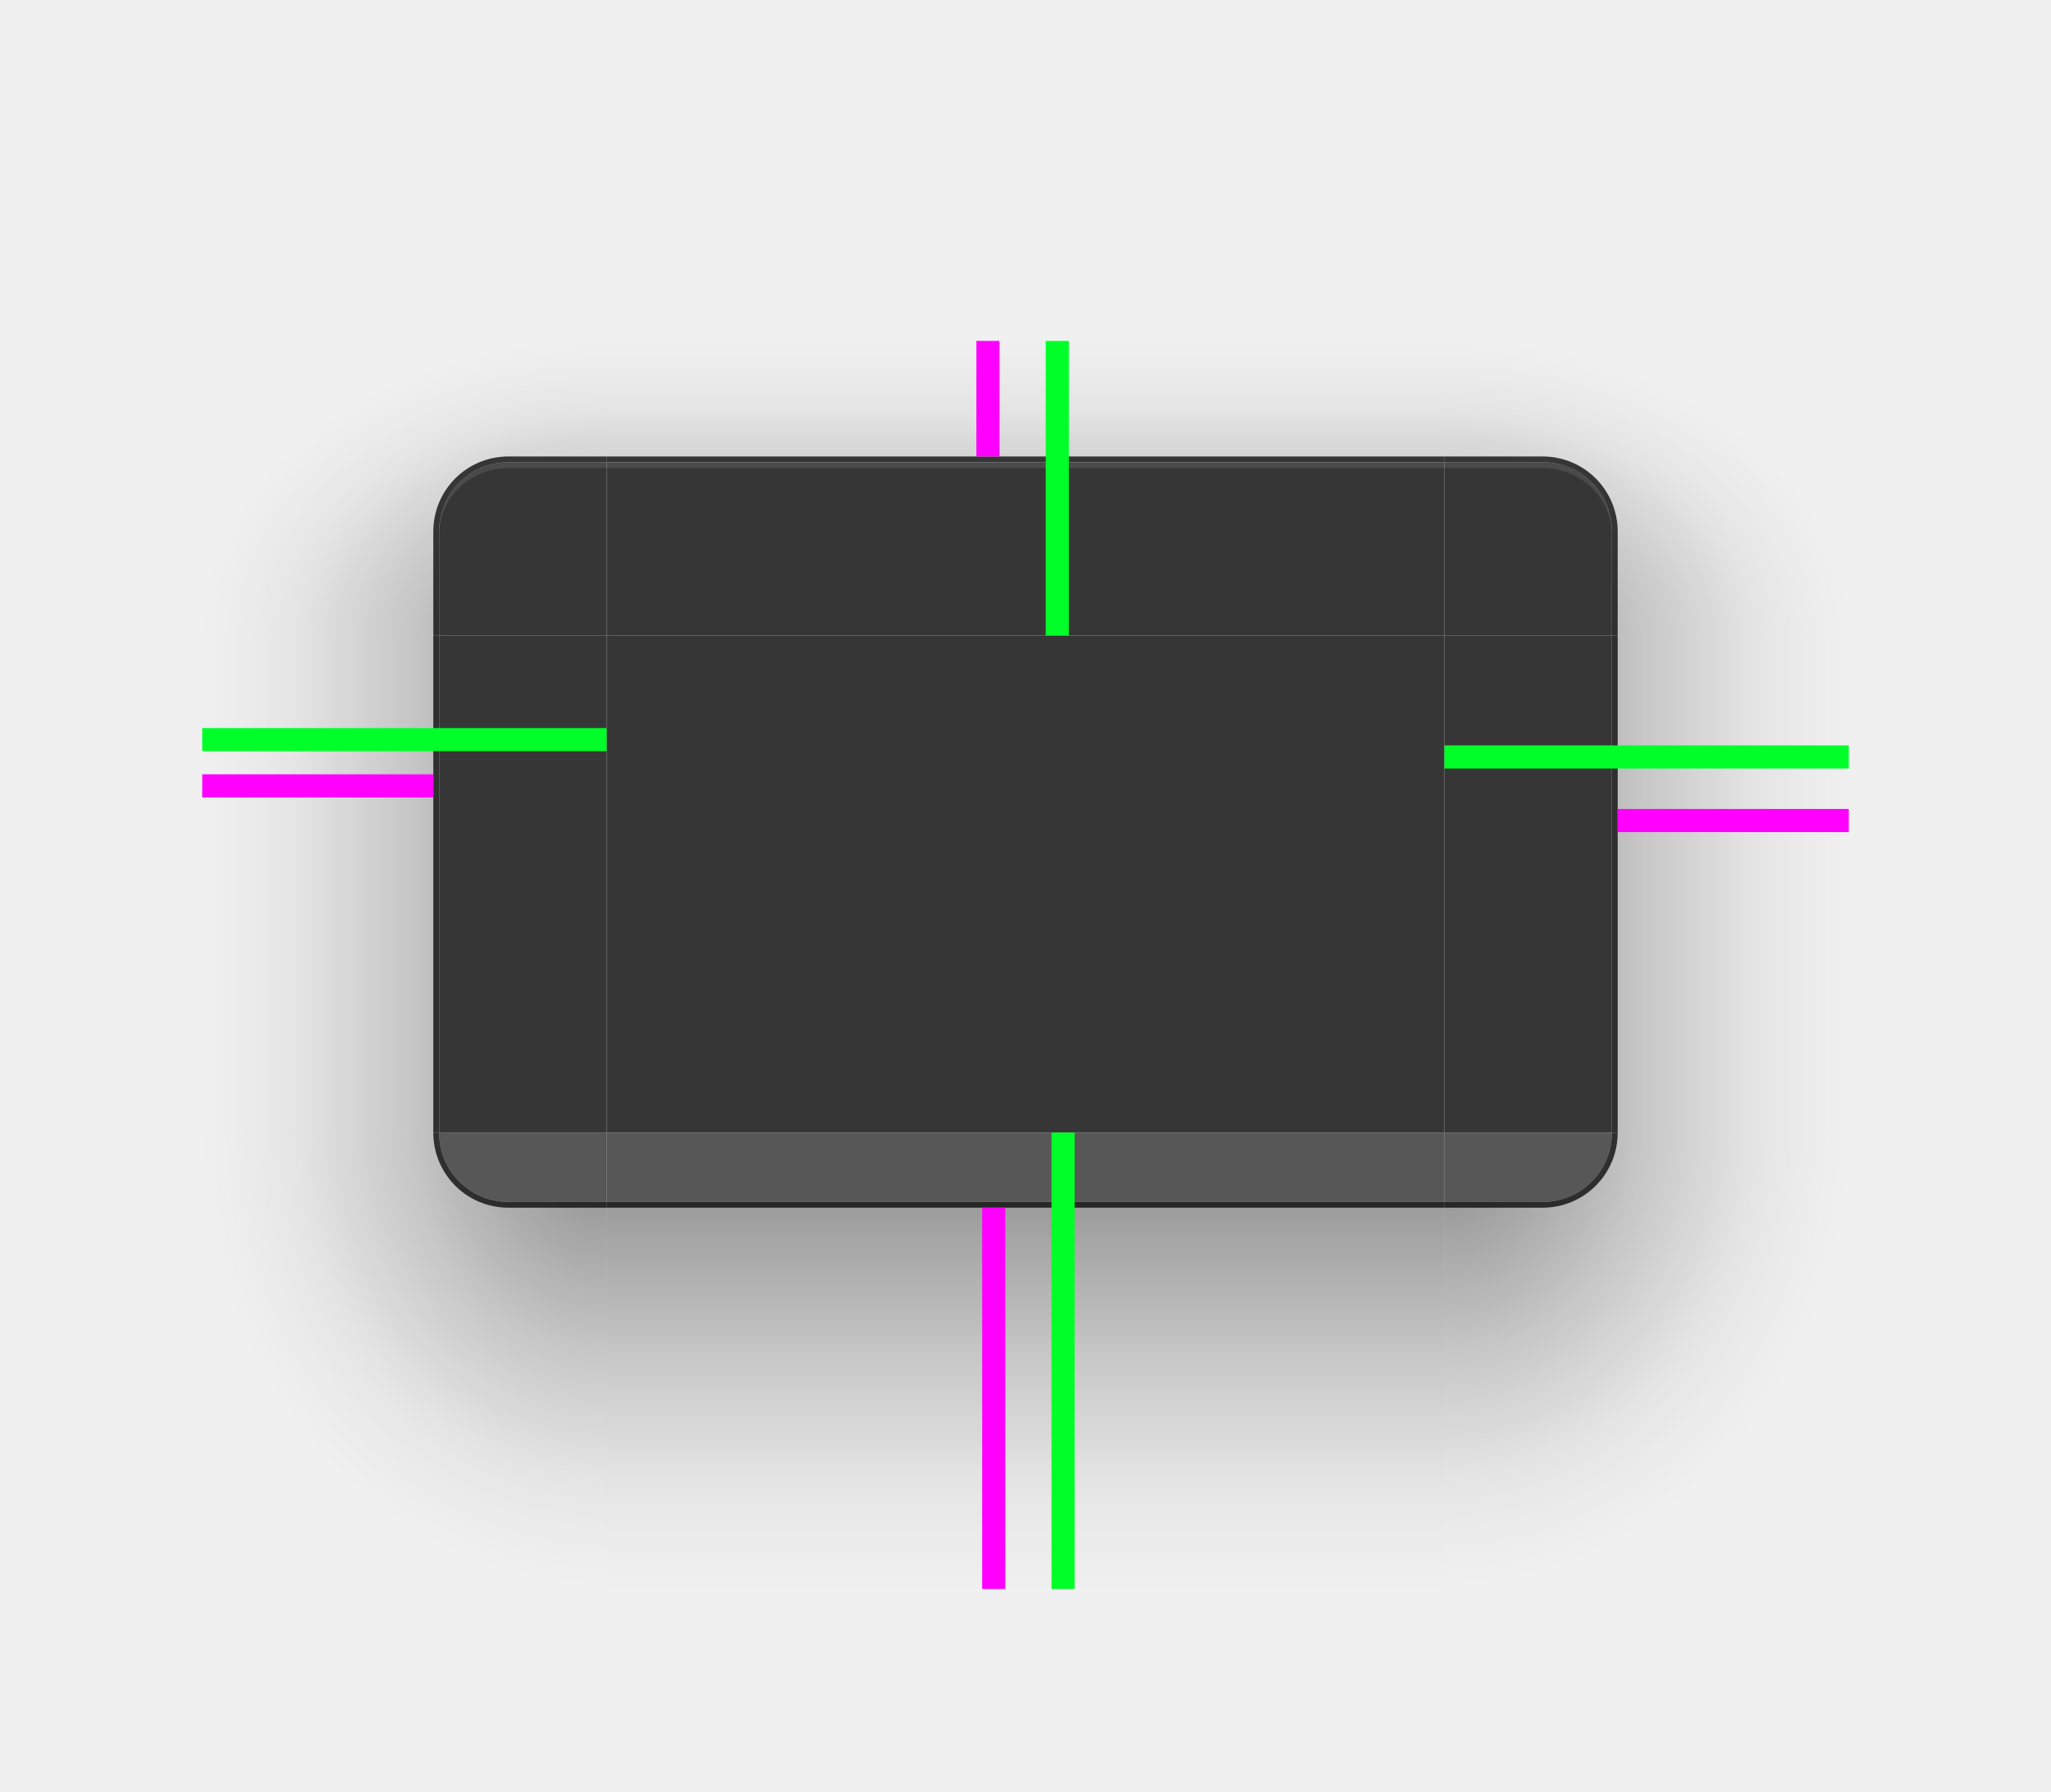
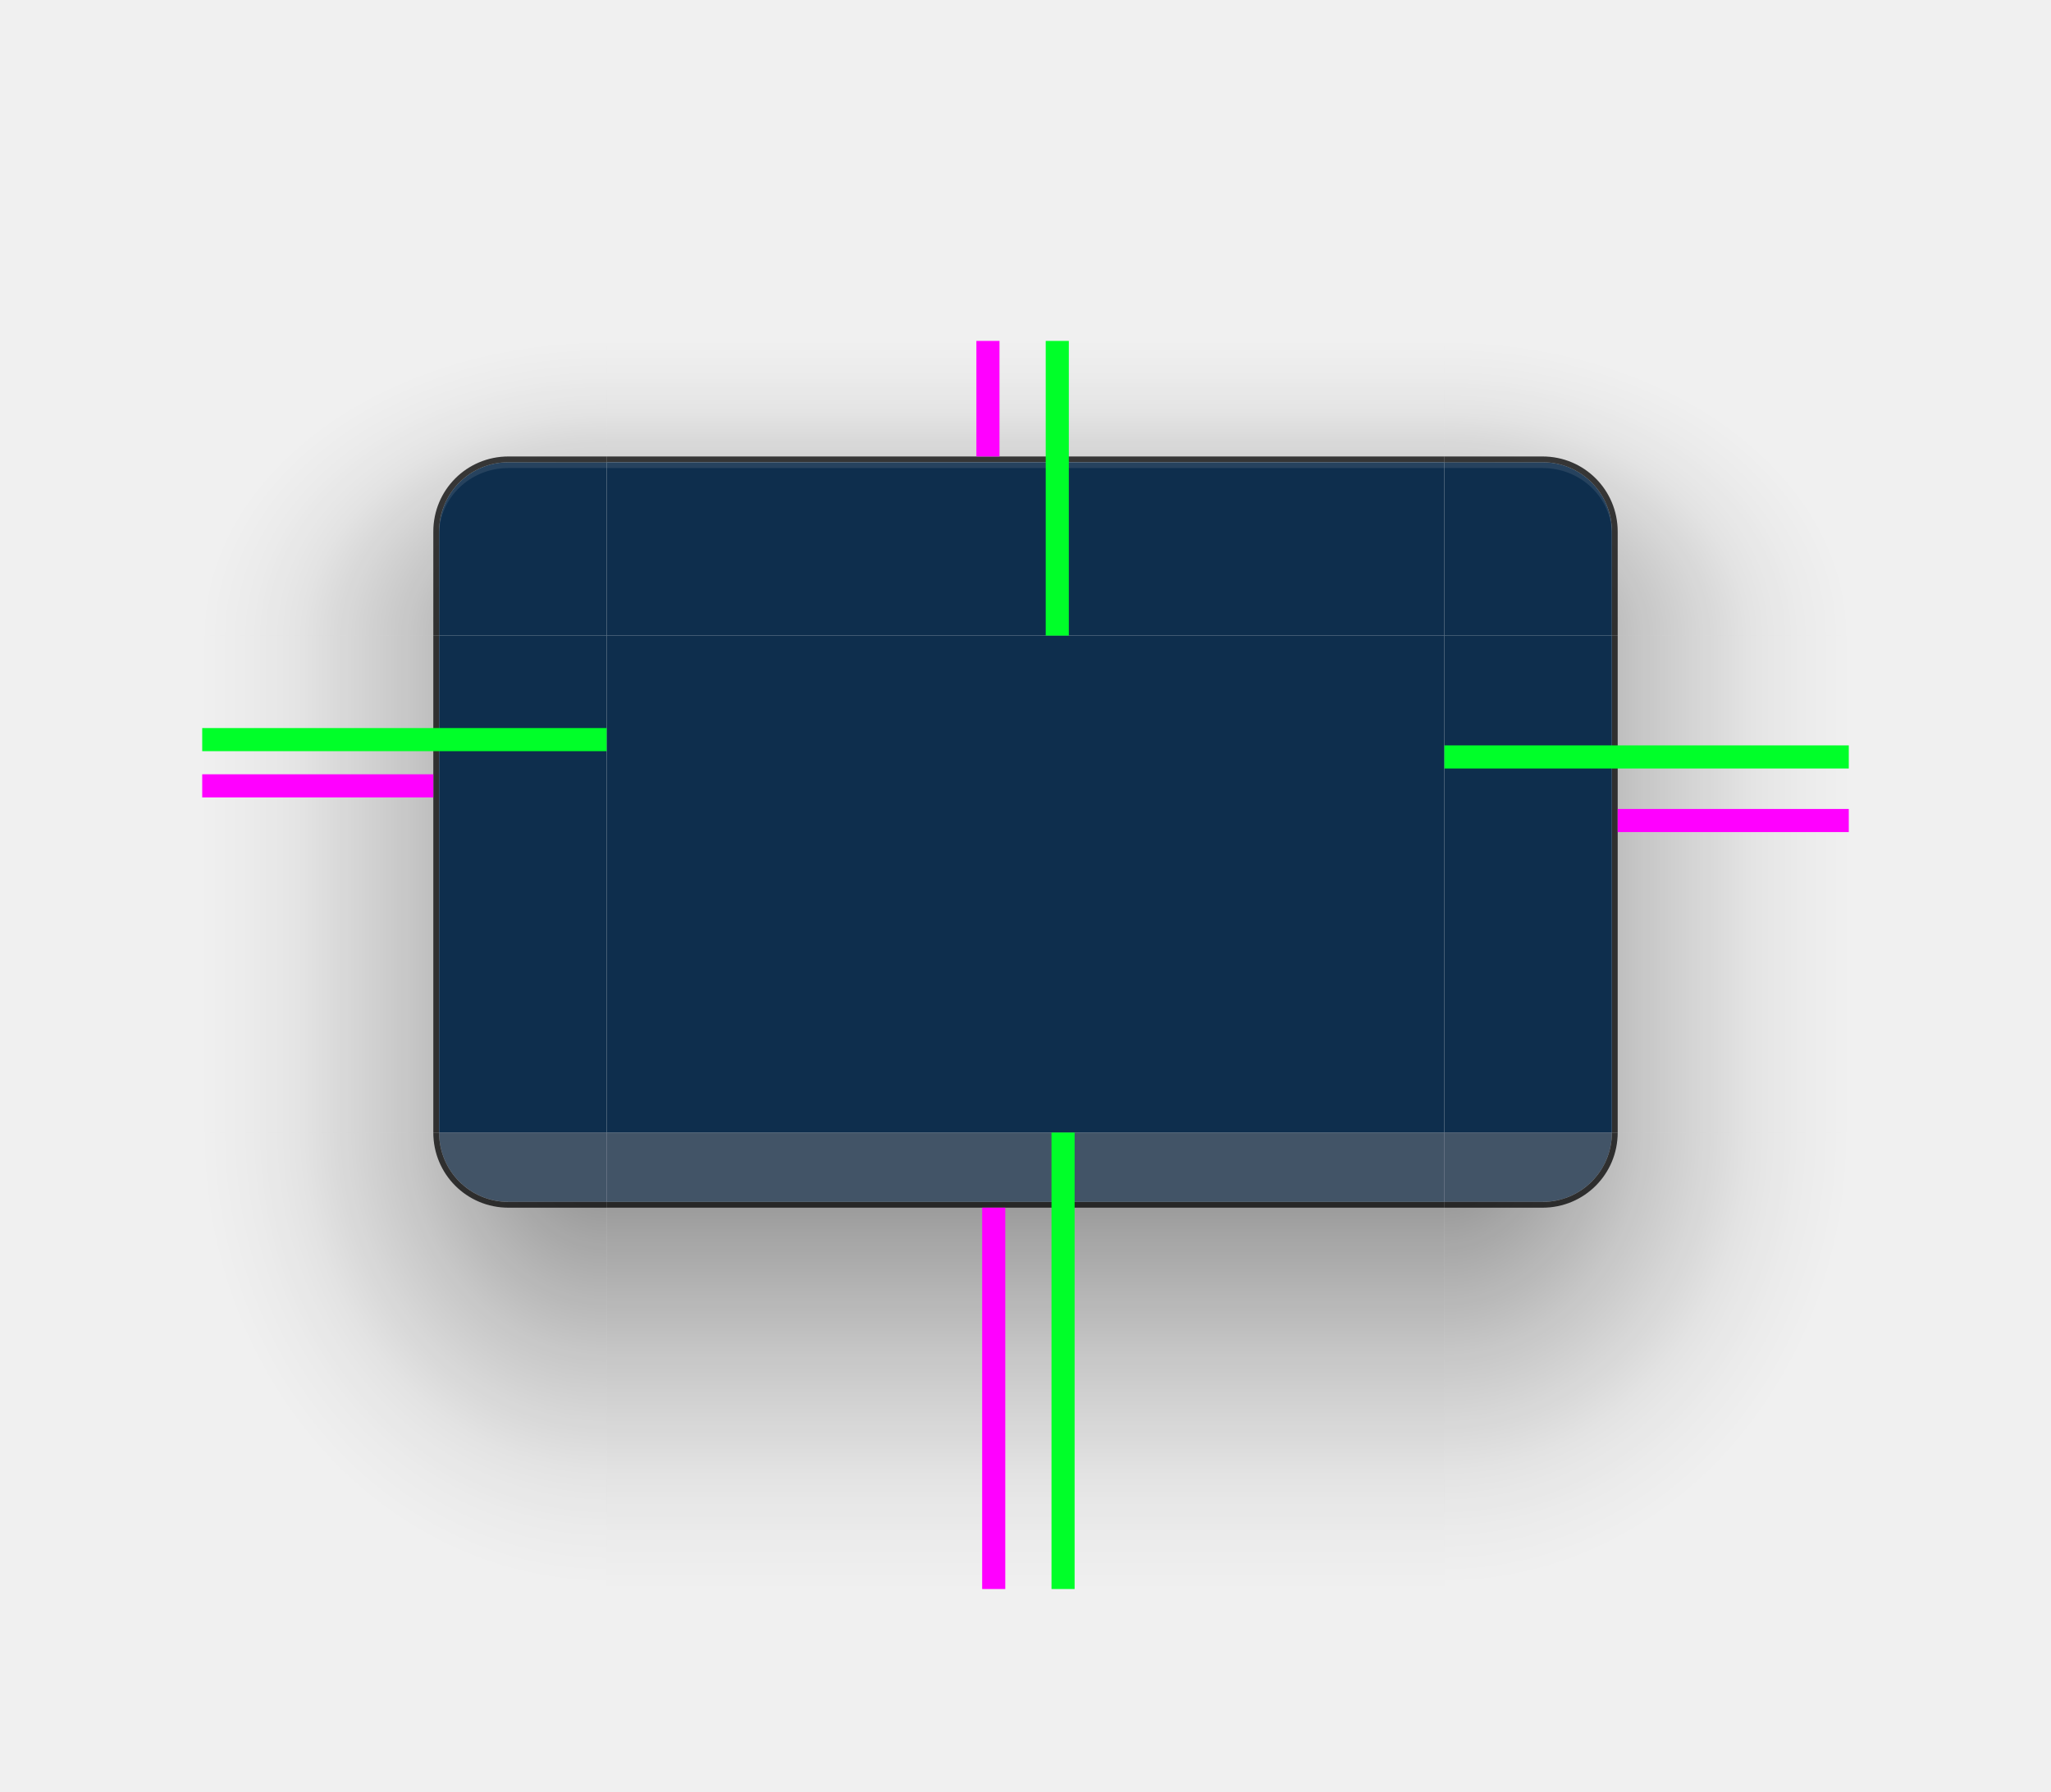
<svg xmlns="http://www.w3.org/2000/svg" xmlns:xlink="http://www.w3.org/1999/xlink" width="355" height="310" version="1.0" id="svg197">
  <defs id="defs40">
    <linearGradient id="shadow_active">
      <stop stop-color="#000000" stop-opacity=".922" offset="0" id="stop2" />
      <stop stop-color="#000000" stop-opacity=".741" offset=".125" id="stop4" />
      <stop stop-color="#000000" stop-opacity=".602" offset=".25" id="stop6" />
      <stop stop-color="#000000" stop-opacity=".331" offset=".5" id="stop8" />
      <stop stop-color="#000000" stop-opacity=".108" offset=".75" id="stop10" />
      <stop stop-color="#000000" stop-opacity=".039" offset=".875" id="stop12" />
      <stop stop-color="#000000" stop-opacity="0" offset="1" id="stop14" />
    </linearGradient>
    <linearGradient id="linearGradient5688" x1="398" x2="398" y1="138.14" y2="216.22" gradientTransform="matrix(1,0,0,1.0118,0,137.24)" gradientUnits="userSpaceOnUse" xlink:href="#shadow_active" />
    <linearGradient id="linearGradient6612" x1="396" x2="396" y1="64.167" y2="14.583" gradientTransform="matrix(1,0,0,1.0286,-215,50)" gradientUnits="userSpaceOnUse" xlink:href="#shadow_active" />
    <linearGradient id="linearGradient5688-2" x1="398" x2="398" y1="138.14" y2="171.74" gradientTransform="matrix(1,0,0,1.0118,0,137.16)" gradientUnits="userSpaceOnUse" xlink:href="#shadow_inactive" />
    <linearGradient id="shadow_inactive">
      <stop stop-color="#000000" offset="0" id="stop20" />
      <stop stop-color="#000000" stop-opacity=".639" offset=".25" id="stop22" />
      <stop stop-color="#000000" stop-opacity=".337" offset=".5" id="stop24" />
      <stop stop-color="#000000" stop-opacity=".108" offset=".75" id="stop26" />
      <stop stop-color="#000000" stop-opacity=".039" offset=".875" id="stop28" />
      <stop stop-color="#000000" stop-opacity="0" offset="1" id="stop30" />
    </linearGradient>
    <linearGradient id="linearGradient6612-5" x1="396" x2="396" y1="66" y2="30" gradientTransform="translate(200,5)" gradientUnits="userSpaceOnUse" xlink:href="#shadow_inactive" />
    <linearGradient id="linearGradient1126" x1="348.49" x2="279.41" y1="99" y2="99" gradientTransform="matrix(1.0133,0,0,1,-3.265,140)" gradientUnits="userSpaceOnUse" xlink:href="#shadow_active" />
    <radialGradient id="radialGradient1306" cx="296.48" cy="80.417" r="17.5" gradientTransform="matrix(-9.492e-7,-2.9143,-4,1.1504e-6,746.67,1095.082)" gradientUnits="userSpaceOnUse" xlink:href="#shadow_active" />
    <linearGradient id="linearGradient1389" x1="348.49" x2="304.09" y1="99.015" y2="99.015" gradientTransform="matrix(1.0133,0,0,1,-3.265,140)" gradientUnits="userSpaceOnUse" xlink:href="#shadow_inactive" />
    <radialGradient id="radialGradient965" cx="48.271" cy="178.72" r="17.5" gradientTransform="matrix(-4,2.0882339e-4,-2.2835311e-4,-4.45648,303.1208,992.4564)" gradientUnits="userSpaceOnUse" xlink:href="#shadow_active" fx="48.271" fy="178.72" />
    <radialGradient id="radialGradient967" cx="48.271" cy="181.18" r="17.5" gradientTransform="matrix(-2.5714,8.726104e-7,-2.0148e-7,-1.94426,454.13,653.0549)" gradientUnits="userSpaceOnUse" xlink:href="#shadow_inactive" />
    <radialGradient id="radialGradient969" cx="296.45" cy="80.417" r="17.5" gradientTransform="matrix(-3.7608e-7,-2.0571,2.5714,-5.1233e-7,123.21,840.893)" gradientUnits="userSpaceOnUse" xlink:href="#shadow_inactive" />
    <linearGradient xlink:href="#shadow_active" id="linearGradient255" gradientUnits="userSpaceOnUse" gradientTransform="matrix(1.0133,0,0,1,-3.265,140)" x1="348.49" y1="99" x2="279.41" y2="99" />
    <linearGradient xlink:href="#shadow_inactive" id="linearGradient257" gradientUnits="userSpaceOnUse" gradientTransform="matrix(1.0133,0,0,1,-3.265,140)" x1="348.49" y1="99.015" x2="304.09" y2="99.015" />
  </defs>
  <g id="decoration-inactive-topleft" transform="translate(140,-121.063)">
    <path d="m 260,180.063 v 51 h 41 v -18 c 0,-6.648 5.352,-12 12,-12 h 17 v -21 z" fill="url(#radialGradient969)" opacity="0.5" id="path42" style="fill:url(#radialGradient969)" />
    <g transform="translate(0,1)" id="g50">
      <g transform="translate(-19,25)" id="g48">
-         <path transform="translate(-121,89.063)" d="m 453,86 c -6.648,0 -12,5.352 -12,12 v 18 h 29 V 86 Z" fill="#2d2d2d" id="path44" />
+         <path transform="translate(-121,89.063)" d="m 453,86 c -6.648,0 -12,5.352 -12,12 v 18 h 29 V 86 Z" fill="#0b2740" id="path44" />
        <path transform="translate(-121,89.063)" d="m 453,86 c -6.648,0 -12,5.352 -12,12 v 1 c 0,-6.648 5.352,-12 12,-12 h 17 v -1 z" fill="#ffffff" opacity="0.08" id="path46" />
      </g>
    </g>
    <path transform="translate(-140,121.06)" d="m 453,79 c -7.202,0 -13,5.798 -13,13 v 18 h 1 V 92 c 0,-6.648 5.352,-12 12,-12 h 17 v -1 z" fill="#000000" opacity="0.75" id="path52" />
  </g>
  <g id="decoration-right" transform="matrix(-1,0,0,1,599.88,-87)">
    <path d="m 279.88,197 v 86 h 41 v -86 z" fill="url(#linearGradient1126)" opacity="0.5" id="path55" style="fill:url(#linearGradient255)" />
    <path transform="matrix(-1,0,0,1,604.88,81)" d="m 284,116 v 86 h 1 v -86 z" fill="#000000" opacity="0.75" id="path57" />
-     <path transform="translate(-255.12,76)" d="m 576,121 v 86 h 29 v -86 z" fill="#363636" id="path59" />
+     <path transform="translate(-255.12,76)" d="m 576,121 v 86 h 29 v -86 z" fill="#0e2e4d" id="path59" />
  </g>
  <g id="decoration-bottom" transform="translate(-220,-81)">
    <path d="m 325,289 v 67 h 145 v -67 z" fill="url(#linearGradient5688)" opacity="0.5" id="path62" style="fill:url(#linearGradient5688)" />
    <path d="M 470,289 H 325 v 1 h 145 z" fill="#000000" opacity="0.75" id="path64" />
-     <path d="M 470,277 H 325 v 12 h 145 z" fill="#242424" opacity="0.75" id="path66" />
+     <path d="M 470,277 H 325 v 12 h 145 z" fill="#08203a" opacity="0.75" id="path66" />
  </g>
-   <path id="decoration-center" d="m 105,110 v 86 h 145 v -86 z" fill="#363636" />
+   <path id="decoration-center" d="m 105,110 v 86 h 145 v -86 z" fill="#0e2e4d" />
  <g id="decoration-top" transform="translate(-220,-96)">
    <path transform="translate(215,90)" d="M 110,65 V 86 H 255 V 65 Z" fill="url(#linearGradient6612)" opacity="0.5" id="path70" style="fill:url(#linearGradient6612)" />
    <path transform="translate(215,90)" d="m 110,85 v 1 h 145 v -1 z" fill="#000000" opacity="0.75" id="path72" />
-     <path d="m 325,176 v 30 h 145 v -30 z" fill="#363636" id="path74" />
+     <path d="m 325,176 v 30 h 145 v -30 z" fill="#0e2e4d" id="path74" />
    <path d="m 325,176 v 1 h 145 v -1 z" fill="#ffffff" opacity="0.1" id="path76" />
  </g>
  <g id="decoration-left" transform="translate(-244.88,-87)">
    <path d="m 279.88,197 v 86 h 41 v -86 z" opacity="0.5" id="path79" style="fill:url(#linearGradient1126)" />
    <path transform="translate(239.88,81)" d="m 80,116 v 86 h 1 v -86 z" fill="#000000" opacity="0.75" id="path81" />
-     <path transform="translate(-255.12,76)" d="m 576,121 v 86 h 29 v -86 z" fill="#363636" id="path83" />
+     <path transform="translate(-255.12,76)" d="m 576,121 v 86 h 29 v -86 z" fill="#0e2e4d" id="path83" />
  </g>
  <g id="decoration-inactive-bottom" transform="translate(145,-80.922)">
    <path d="m 325,288.92 v 67 h 145 v -67 z" fill="url(#linearGradient5688-2)" opacity="0.5" id="path86" style="fill:url(#linearGradient5688-2)" />
    <path d="M 470,288.92 H 325 v 1 h 145 z" fill="#000000" opacity="0.75" id="path88" />
-     <path d="M 470,276.92 H 325 v 12 h 145 z" fill="#1a1a1a" opacity="0.75" id="path90" />
+     <path d="M 470,276.92 H 325 v 12 h 145 z" fill="#06182c" opacity="0.75" id="path90" />
  </g>
-   <path id="decoration-inactive-center" d="m 470,110 v 86 h 145 v -86 z" fill="#2d2d2d" />
+   <path id="decoration-inactive-center" d="m 470,110 v 86 h 145 v -86 z" fill="#0b2740" />
  <g id="decoration-inactive-top" transform="translate(145,-96)">
    <path transform="translate(-200,135)" d="M 525,20 V 41 H 670 V 20 Z" fill="url(#linearGradient6612-5)" opacity="0.5" id="path94" style="fill:url(#linearGradient6612-5)" />
    <path transform="translate(-145,90)" d="m 470,85 v 1 h 145 v -1 z" fill="#000000" opacity="0.75" id="path96" />
-     <path d="m 325,176 v 30 h 145 v -30 z" fill="#2d2d2d" id="path98" />
+     <path d="m 325,176 v 30 h 145 v -30 z" fill="#0b2740" id="path98" />
    <path d="m 325,176 v 1 h 145 v -1 z" fill="#ffffff" opacity="0.08" id="path100" />
  </g>
  <g id="decoration-inactive-left" transform="translate(120.12,-87.0155)">
    <path d="m 279.88,197.02 v 86 l 41,-0.015 v -85.985 z" fill="url(#linearGradient1389)" opacity="0.5" id="path103" style="fill:url(#linearGradient257)" />
    <path d="m 319.88,197.02 v 86 h 1 v -86 z" fill="#000000" opacity="0.75" id="path105" />
-     <path d="m 320.88,197.02 v 86 h 29 v -86 z" fill="#2d2d2d" id="path107" />
+     <path d="m 320.88,197.02 v 86 h 29 v -86 z" fill="#0b2740" id="path107" />
  </g>
  <g id="decoration-bottomleft" transform="translate(-390,-94)">
-     <path transform="translate(385,94)" d="m 81,196 c 0,6.648 5.352,12 12,12 h 17 v -12 z" fill="#242424" opacity="0.75" id="path110" />
+     <path transform="translate(385,94)" d="m 81,196 c 0,6.648 5.352,12 12,12 h 17 v -12 z" fill="#08203a" opacity="0.75" id="path110" />
    <g transform="matrix(1,0,0,0.99932,165,-10.667)" id="g118">
      <path transform="matrix(1,0,0,1.0007,220,104.74)" d="m 40,195.994 v 78.998 h 70 V 208 H 93 c -6.648,0 -12,-5.358 -12,-12.006 z" opacity="0.5" id="path112" style="fill:url(#radialGradient965)" />
      <g transform="translate(-20,24)" id="g114" />
      <path transform="matrix(1,0,0,1.0007,220,104.74)" d="m 80,196 c 0,7.202 5.798,13 13,13 h 17 v -1 H 93 c -6.648,0 -12,-5.352 -12,-12 z" fill="#000000" opacity="0.75" id="path116" />
    </g>
  </g>
  <g id="decoration-inactive-bottomleft" transform="translate(0,-90)">
-     <path transform="translate(0,90)" d="m 441,196 c 0,6.648 5.352,12 12,12 h 17 v -12 z" fill="#1a1a1a" opacity="0.75" id="path121" />
+     <path transform="translate(0,90)" d="m 441,196 c 0,6.648 5.352,12 12,12 h 17 v -12 z" fill="#06182c" opacity="0.75" id="path121" />
    <g transform="matrix(1,0,0,0.99932,140,-14.604)" id="g129">
      <path d="m 260,300.809 v 79.054 h 70 v -67.045 h -17 c -6.648,0 -12,-5.356 -12,-12.008 z" fill="url(#radialGradient967)" opacity="0.5" id="path123" style="fill:url(#radialGradient967);stroke-width:1" />
      <g transform="translate(-20,24)" id="g125" />
      <path transform="matrix(1,0,0,1.0007,-140,104.68)" d="m 440,196 c 0,7.202 5.798,13 13,13 h 14 l 3,-1e-5 V 208 h -17 c -6.648,0 -12,-5.352 -12,-12 z" fill="#000000" opacity="0.75" id="path127" />
    </g>
  </g>
  <rect id="shadow-hint-top-margin" x="169" y="59" width="4" height="20" fill="#ff00ff" />
  <rect id="shadow-hint-bottom-margin" x="170" y="209" width="4" height="66" fill="#ff00ff" />
  <rect id="shadow-hint-right-margin" x="280" y="140" width="40" height="4" fill="#ff00ff" />
  <rect id="shadow-hint-left-margin" y="134" width="40" height="4" fill="#ff00ff" x="35" style="stroke-width:0.988" />
  <rect id="hint-top-margin" x="181" y="59" width="4" height="51" fill="#00ff29" />
  <rect id="hint-bottom-margin" x="182" y="196" width="4" height="79" fill="#00ff29" />
  <rect id="hint-right-margin" transform="rotate(90)" x="129" y="-320" width="4" height="70" fill="#00ff29" />
  <rect id="hint-left-margin" transform="rotate(90)" x="126" y="-105" width="4" height="70" fill="#00ff29" />
  <g id="decoration-topleft" transform="matrix(-1,0,0,1,530,-121.062)">
    <path d="m 495,180.062 v 51 h -41 v -18 c 0,-6.648 -5.352,-12 -12,-12 h -17 v -21 z" fill="url(#radialGradient1306)" opacity="0.5" id="path140" style="fill:url(#radialGradient1306)" />
    <g transform="translate(250)" id="g148">
      <g transform="matrix(-1,0,0,1,524,26)" id="g146">
-         <path transform="translate(239,89.062)" d="m 93,86 c -6.648,0 -12,5.352 -12,12 v 18 h 29 V 86 Z" fill="#363636" id="path142" />
+         <path transform="translate(239,89.062)" d="m 93,86 c -6.648,0 -12,5.352 -12,12 v 18 h 29 V 86 Z" fill="#0e2e4d" id="path142" />
        <path transform="translate(239,95.062)" d="m 93,80 c -6.648,0 -12,5.352 -12,12 v 0.6 c 0,-6.426 5.352,-11.6 12,-11.6 h 17 v -1 z" fill="#ffffff" opacity="0.1" id="path144" />
      </g>
    </g>
    <path transform="matrix(-1,0,0,1,535,115.06)" d="m 93,85 c -7.202,0 -13,5.798 -13,13 v 18 h 1 V 98 c 0,-6.648 5.352,-12 12,-12 h 17 v -1 z" fill="#000000" opacity="0.75" id="path150" />
  </g>
  <g id="decoration-inactive-right" transform="matrix(-1,0,0,1,964.88,-87.0155)">
    <path d="m 279.88,197.02 v 86 l 41,-0.015 v -85.985 z" fill="url(#linearGradient1389)" opacity="0.5" id="path153" style="fill:url(#linearGradient1389)" />
    <path d="m 319.88,197.02 v 86 h 1 v -86 z" fill="#000000" opacity="0.75" id="path155" />
-     <path d="m 320.88,197.02 v 86 h 29 v -86 z" fill="#2d2d2d" id="path157" />
+     <path d="m 320.88,197.02 v 86 h 29 v -86 z" fill="#0b2740" id="path157" />
  </g>
  <use id="decoration-topright" transform="matrix(-1,0,0,1,355,0)" width="100%" height="100%" xlink:href="#decoration-topleft" x="0" y="0" />
  <use id="decoration-inactive-topright" transform="matrix(-1,0,0,1,1085,0)" width="100%" height="100%" xlink:href="#decoration-inactive-topleft" x="0" y="0" />
  <use id="decoration-bottomright" transform="matrix(-1,0,0,1,355,0)" width="100%" height="100%" xlink:href="#decoration-bottomleft" x="0" y="0" />
  <use id="decoration-inactive-bottomright" transform="matrix(-1,0,0,1,1085,0)" width="100%" height="100%" xlink:href="#decoration-inactive-bottomleft" x="0" y="0" />
  <g id="mask-topleft" transform="translate(534,-121.06)">
    <path transform="translate(-140,115.06)" d="m 400,65 v 51 h 41 V 98 c 0,-6.648 5.352,-12 12,-12 h 17 V 65 Z" fill="none" id="path164" />
    <path d="m 313,201.06 c -6.648,0 -12,5.352 -12,12 v 18 h 29 v -30 z" id="path166" />
  </g>
  <g id="mask-bottom" transform="translate(539,-80.92)">
    <path d="m 325,288.92 v 67 h 145 v -67 z" fill="none" id="path169" />
    <path d="M 470,276.92 H 325 v 12 h 145 z" id="path171" />
  </g>
  <g id="mask-center" transform="translate(-0.24,-90)">
    <path d="m 864.24,200 v 86 h 145 v -86 z" id="path174" />
  </g>
  <g id="mask-top" transform="translate(539,-96)">
    <path transform="translate(-200,135)" d="M 525,20 V 41 H 670 V 20 Z" fill="none" id="path177" />
    <path d="m 325,176 v 30 h 145 v -30 z" id="path179" />
  </g>
  <g id="mask-left" transform="translate(514.12,-87.02)">
    <path d="m 279.88,197.02 v 86 l 41,-0.015 v -85.985 z" fill="none" id="path182" />
    <path d="m 320.88,197.02 v 86 h 29 v -86 z" id="path184" />
  </g>
  <g id="mask-bottomleft" transform="translate(394,-90)">
    <path transform="translate(0,90)" d="m 441,196 c 0,6.648 5.352,12 12,12 h 17 v -12 z" id="path187" />
    <path d="m 400,286 v 79 h 70 v -67 h -17 c -6.648,0 -12,-5.352 -12,-12 z" fill="none" id="path189" />
  </g>
  <use id="mask-topright" transform="matrix(-1,0,0,1,1873,0)" width="100%" height="100%" xlink:href="#mask-topleft" x="0" y="0" />
  <use id="mask-bottomright" transform="matrix(-1,0,0,1,1873,0)" width="100%" height="100%" xlink:href="#mask-bottomleft" x="0" y="0" />
  <use id="mask-right" transform="matrix(-1,0,0,1,1873,0)" width="100%" height="100%" xlink:href="#mask-left" x="0" y="0" />
</svg>
